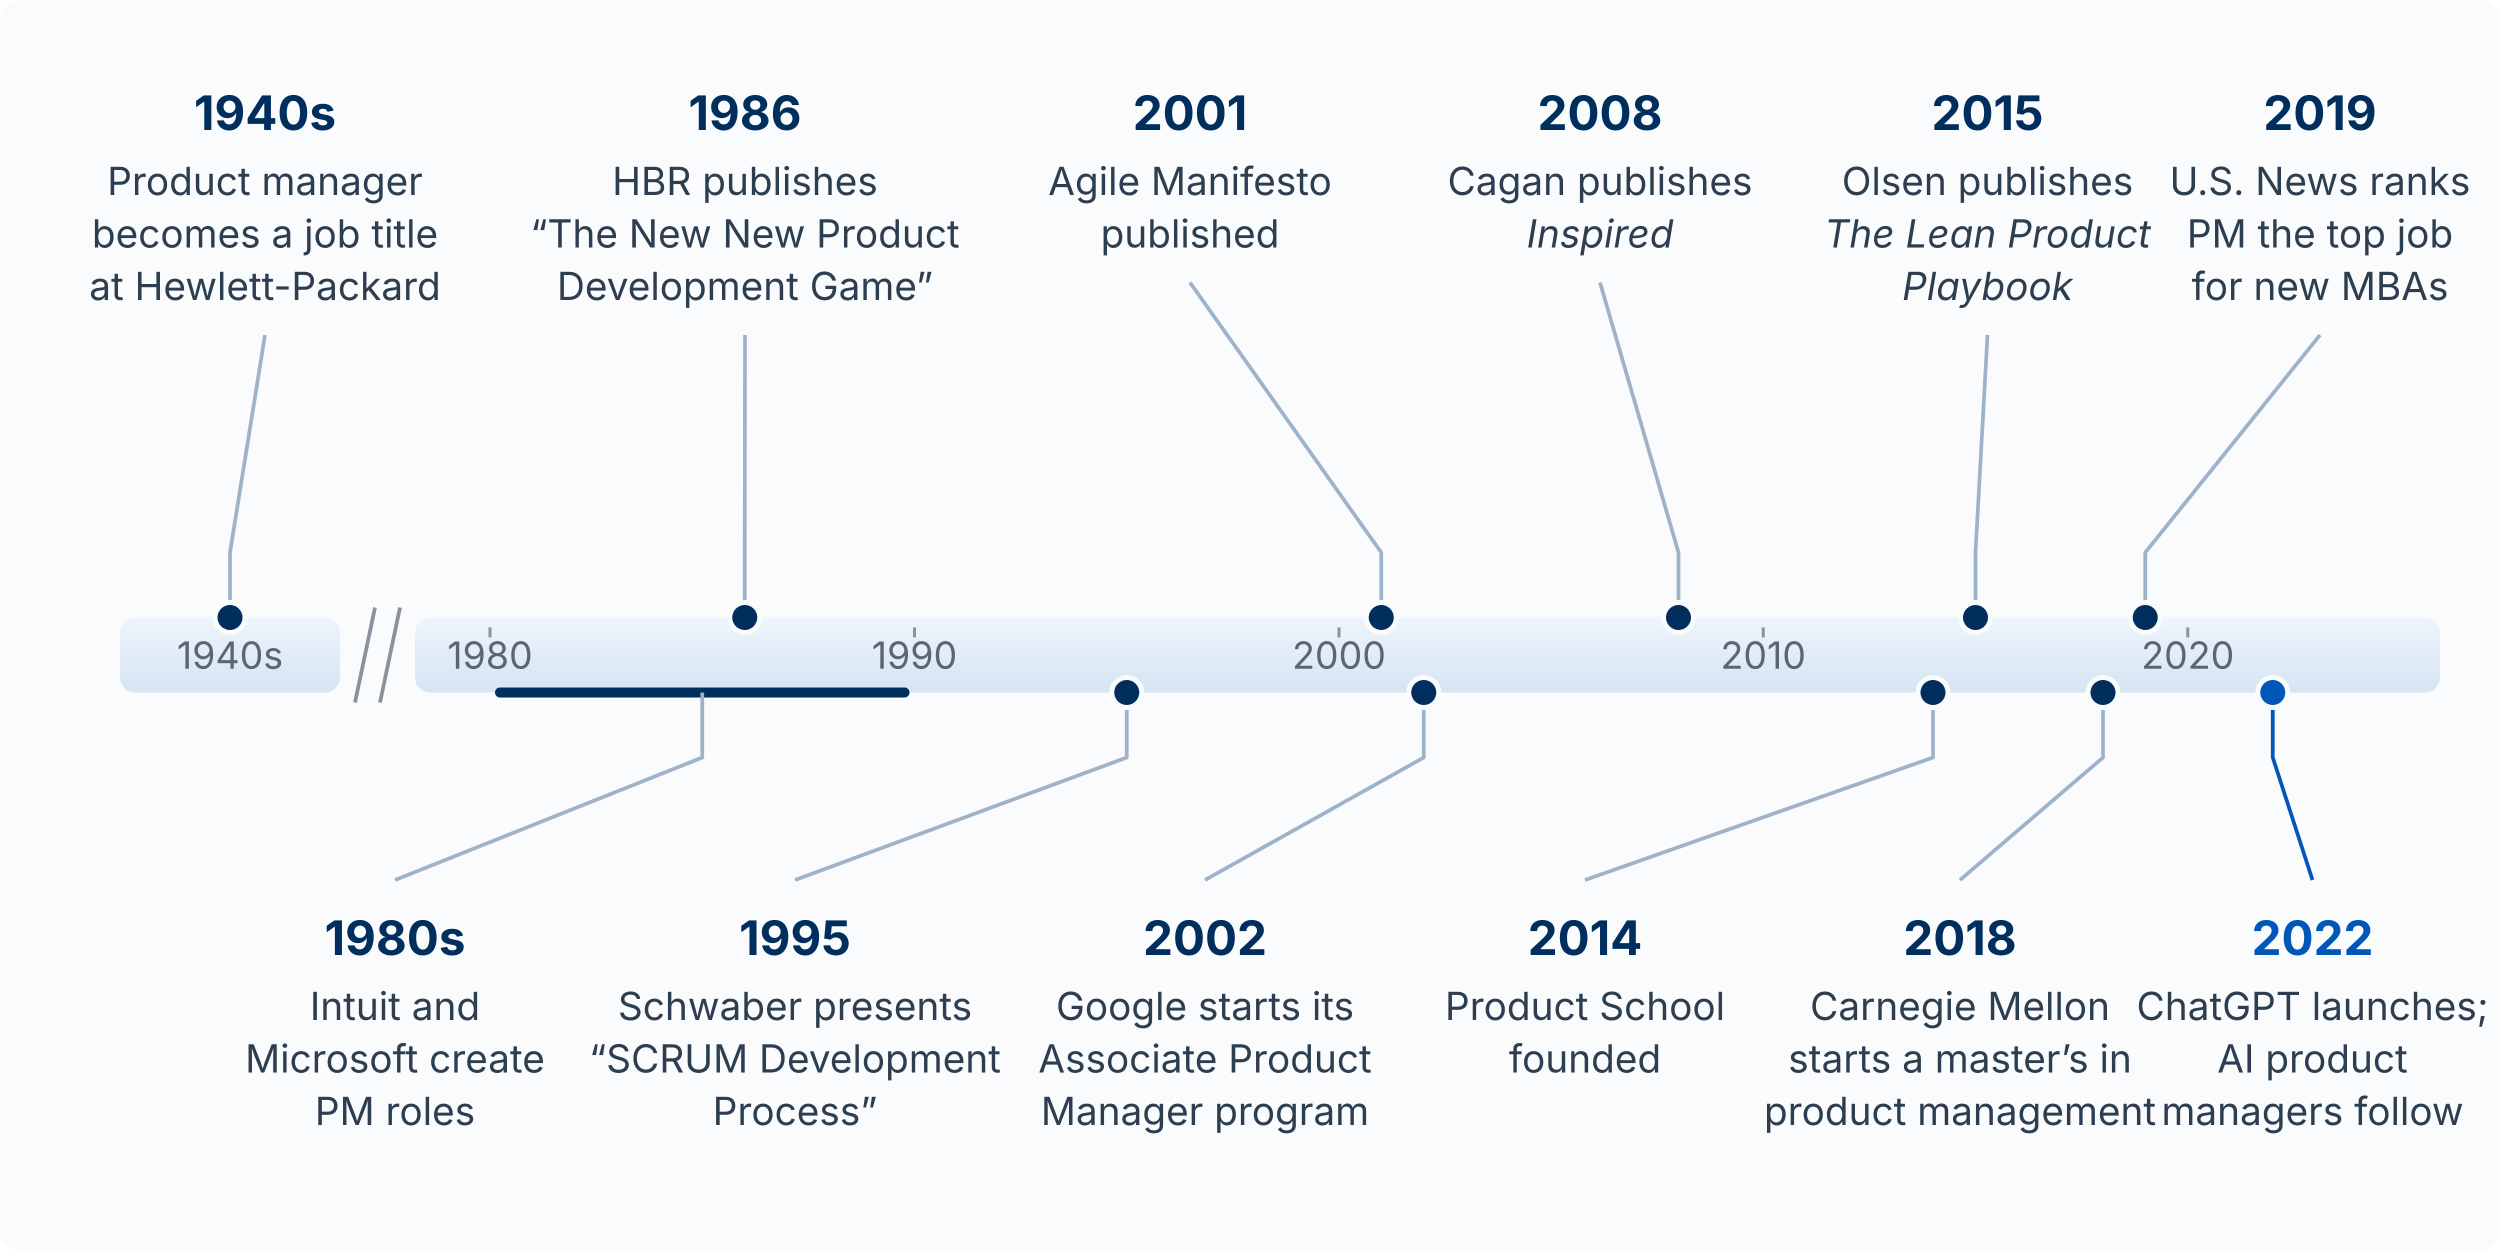
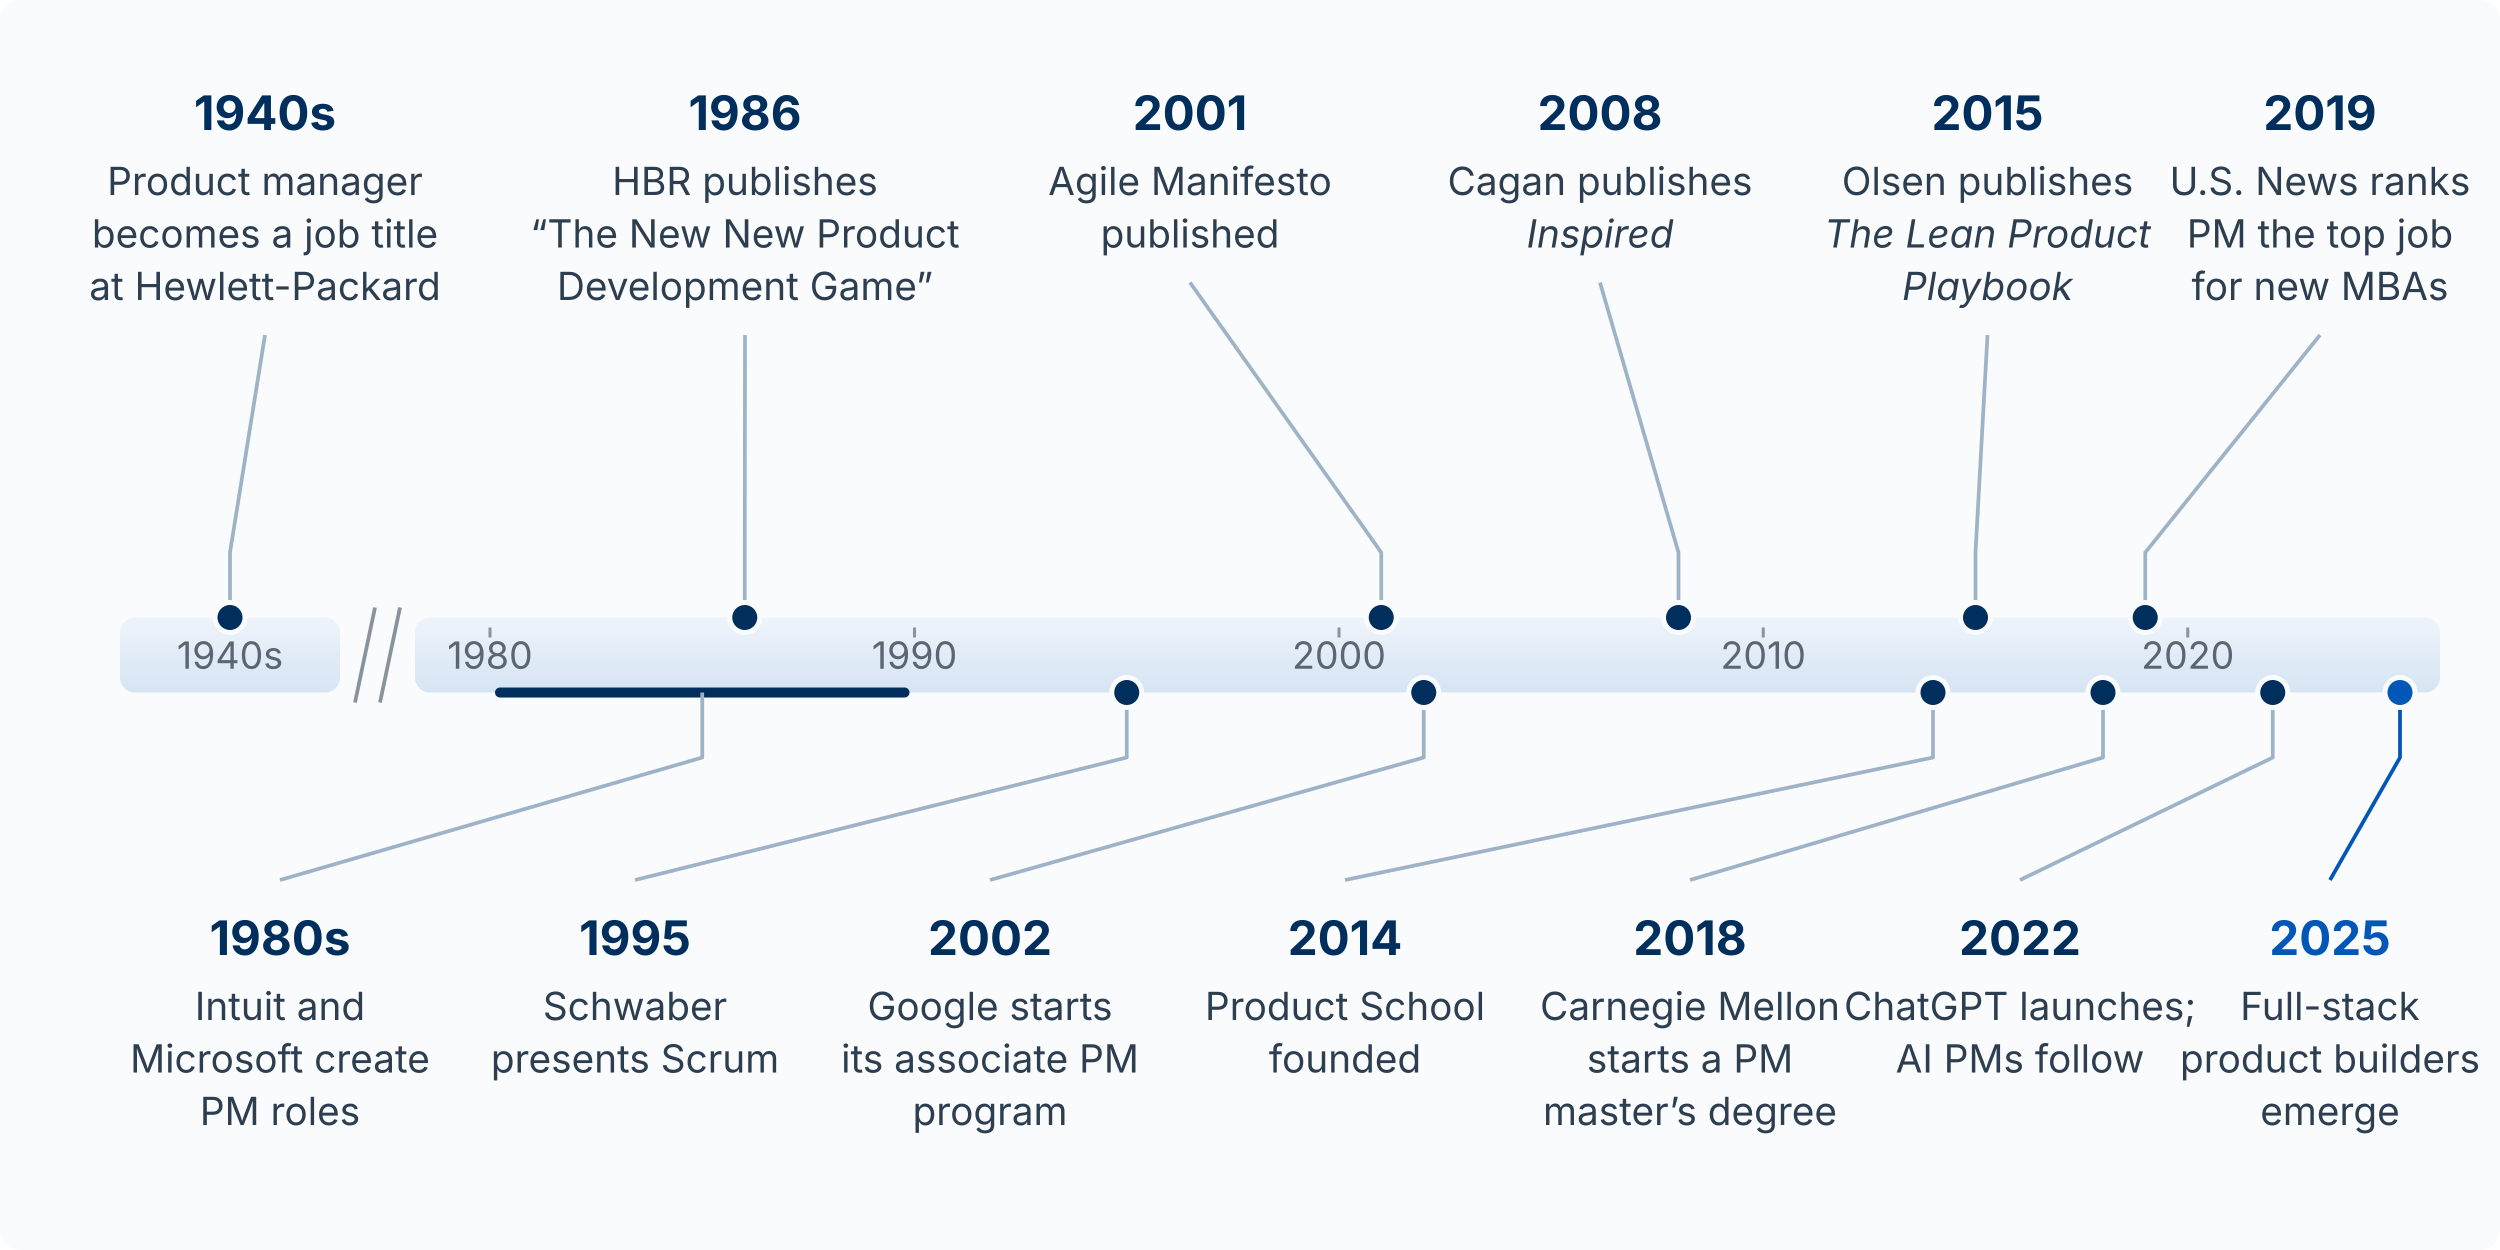
<svg xmlns="http://www.w3.org/2000/svg" viewBox="0 0 1000 500" role="img" aria-labelledby="t d" font-family="Inter, 'Helvetica Neue', Helvetica, Arial, sans-serif">
  <defs>
    <linearGradient id="gb" x1="0" y1="0" x2="0" y2="1">
      <stop offset="0%" stop-color="#EEF4FB" />
      <stop offset="100%" stop-color="#D6E4F3" />
    </linearGradient>
  </defs>
  <rect width="1000" height="500" rx="8" fill="#FAFBFC" />
  <rect x="48" y="247.0" width="88" height="30" rx="6" fill="url(#gb)" />
  <rect x="166" y="247.0" width="810" height="30" rx="6" fill="url(#gb)" />
  <line x1="142.0" y1="281.0" x2="150.0" y2="243.0" stroke="#8A939C" stroke-width="1.5" />
  <line x1="152.0" y1="281.0" x2="160.0" y2="243.0" stroke="#8A939C" stroke-width="1.5" />
  <text x="92" y="267.5" text-anchor="middle" font-size="15" fill="#5A6672">1940s</text>
  <line x1="196.0" y1="251.0" x2="196.0" y2="255.0" stroke="#8A939C" stroke-width="1.2" />
  <text x="196.0" y="267.5" text-anchor="middle" font-size="15" fill="#5A6672">1980</text>
  <line x1="365.8" y1="251.0" x2="365.8" y2="255.0" stroke="#8A939C" stroke-width="1.2" />
  <text x="365.8" y="267.5" text-anchor="middle" font-size="15" fill="#5A6672">1990</text>
  <line x1="535.6" y1="251.0" x2="535.6" y2="255.0" stroke="#8A939C" stroke-width="1.2" />
  <text x="535.6" y="267.5" text-anchor="middle" font-size="15" fill="#5A6672">2000</text>
  <line x1="705.3" y1="251.0" x2="705.3" y2="255.0" stroke="#8A939C" stroke-width="1.2" />
  <text x="705.3" y="267.5" text-anchor="middle" font-size="15" fill="#5A6672">2010</text>
  <line x1="875.1" y1="251.0" x2="875.1" y2="255.0" stroke="#8A939C" stroke-width="1.2" />
  <text x="875.1" y="267.5" text-anchor="middle" font-size="15" fill="#5A6672">2020</text>
  <path d="M92.0,247.0 L92.0,221.0 L106.0,134" fill="none" stroke="#9FB3C8" stroke-width="1.5" stroke-linejoin="round" />
  <circle cx="92.0" cy="247.0" r="6" fill="#002E5D" stroke="#FAFBFC" stroke-width="2" />
  <text x="106.0" y="52" text-anchor="middle" font-size="19" font-weight="700" fill="#002E5D">1940s</text>
  <text x="106.0" y="78" text-anchor="middle" font-size="15.5" fill="#2C3E50">Product manager</text>
  <text x="106.0" y="99" text-anchor="middle" font-size="15.5" fill="#2C3E50">becomes a job title</text>
  <text x="106.0" y="120" text-anchor="middle" font-size="15.5" fill="#2C3E50">at Hewlett-Packard</text>
  <path d="M297.9,247.0 L297.9,221.0 L298.0,134" fill="none" stroke="#9FB3C8" stroke-width="1.5" stroke-linejoin="round" />
  <circle cx="297.9" cy="247.0" r="6" fill="#002E5D" stroke="#FAFBFC" stroke-width="2" />
  <text x="298.0" y="52" text-anchor="middle" font-size="19" font-weight="700" fill="#002E5D">1986</text>
  <text x="298.0" y="78" text-anchor="middle" font-size="15.5" fill="#2C3E50">HBR publishes</text>
  <text x="298.0" y="99" text-anchor="middle" font-size="15.5" fill="#2C3E50">“The New New Product</text>
  <text x="298.0" y="120" text-anchor="middle" font-size="15.5" fill="#2C3E50">Development Game”</text>
  <path d="M552.5,247.0 L552.5,221.0 L476.0,113" fill="none" stroke="#9FB3C8" stroke-width="1.5" stroke-linejoin="round" />
  <circle cx="552.5" cy="247.0" r="6" fill="#002E5D" stroke="#FAFBFC" stroke-width="2" />
  <text x="476.0" y="52" text-anchor="middle" font-size="19" font-weight="700" fill="#002E5D">2001</text>
  <text x="476.0" y="78" text-anchor="middle" font-size="15.5" fill="#2C3E50">Agile Manifesto</text>
  <text x="476.0" y="99" text-anchor="middle" font-size="15.5" fill="#2C3E50">published</text>
  <path d="M671.4,247.0 L671.4,221.0 L640.0,113" fill="none" stroke="#9FB3C8" stroke-width="1.5" stroke-linejoin="round" />
  <circle cx="671.4" cy="247.0" r="6" fill="#002E5D" stroke="#FAFBFC" stroke-width="2" />
  <text x="640.0" y="52" text-anchor="middle" font-size="19" font-weight="700" fill="#002E5D">2008</text>
  <text x="640.0" y="78" text-anchor="middle" font-size="15.5" fill="#2C3E50">Cagan publishes</text>
  <text x="640.0" y="99" text-anchor="middle" font-size="15.5" fill="#2C3E50" font-style="italic">Inspired</text>
  <path d="M790.2,247.0 L790.2,221.0 L795.0,134" fill="none" stroke="#9FB3C8" stroke-width="1.5" stroke-linejoin="round" />
  <circle cx="790.2" cy="247.0" r="6" fill="#002E5D" stroke="#FAFBFC" stroke-width="2" />
  <text x="795.0" y="52" text-anchor="middle" font-size="19" font-weight="700" fill="#002E5D">2015</text>
  <text x="795.0" y="78" text-anchor="middle" font-size="15.5" fill="#2C3E50">Olsen publishes</text>
  <text x="795.0" y="99" text-anchor="middle" font-size="15.5" fill="#2C3E50" font-style="italic">The Lean Product</text>
  <text x="795.0" y="120" text-anchor="middle" font-size="15.5" fill="#2C3E50" font-style="italic">Playbook</text>
  <path d="M858.1,247.0 L858.1,221.0 L928.0,134" fill="none" stroke="#9FB3C8" stroke-width="1.5" stroke-linejoin="round" />
  <circle cx="858.1" cy="247.0" r="6" fill="#002E5D" stroke="#FAFBFC" stroke-width="2" />
  <text x="928.0" y="52" text-anchor="middle" font-size="19" font-weight="700" fill="#002E5D">2019</text>
  <text x="928.0" y="78" text-anchor="middle" font-size="15.5" fill="#2C3E50">U.S. News ranks</text>
  <text x="928.0" y="99" text-anchor="middle" font-size="15.5" fill="#2C3E50">PM the top job</text>
  <text x="928.0" y="120" text-anchor="middle" font-size="15.5" fill="#2C3E50">for new MBAs</text>
  <line x1="200.0" y1="277.0" x2="361.8" y2="277.0" stroke="#002E5D" stroke-width="4" stroke-linecap="round" />
-   <path d="M280.9,277.0 L280.9,303.0 L158.0,352" fill="none" stroke="#9FB3C8" stroke-width="1.5" stroke-linejoin="round" />
-   <text x="158.0" y="382" text-anchor="middle" font-size="19" font-weight="700" fill="#002E5D">1980s</text>
-   <text x="158.0" y="408" text-anchor="middle" font-size="15.5" fill="#2C3E50">Intuit and</text>
-   <text x="158.0" y="429" text-anchor="middle" font-size="15.5" fill="#2C3E50">Microsoft create</text>
-   <text x="158.0" y="450" text-anchor="middle" font-size="15.5" fill="#2C3E50">PM roles</text>
-   <path d="M450.7,277.0 L450.7,303.0 L318.0,352" fill="none" stroke="#9FB3C8" stroke-width="1.5" stroke-linejoin="round" />
+   <path d="M280.9,277.0 L280.9,303.0 L112.0,352" fill="none" stroke="#9FB3C8" stroke-width="1.5" stroke-linejoin="round" />
+   <text x="112.0" y="382" text-anchor="middle" font-size="19" font-weight="700" fill="#002E5D">1980s</text>
+   <text x="112.0" y="408" text-anchor="middle" font-size="15.5" fill="#2C3E50">Intuit and</text>
+   <text x="112.0" y="429" text-anchor="middle" font-size="15.5" fill="#2C3E50">Microsoft create</text>
+   <text x="112.0" y="450" text-anchor="middle" font-size="15.5" fill="#2C3E50">PM roles</text>
+   <path d="M450.7,277.0 L450.7,303.0 L254.0,352" fill="none" stroke="#9FB3C8" stroke-width="1.5" stroke-linejoin="round" />
  <circle cx="450.7" cy="277.0" r="6" fill="#002E5D" stroke="#FAFBFC" stroke-width="2" />
-   <text x="318.0" y="382" text-anchor="middle" font-size="19" font-weight="700" fill="#002E5D">1995</text>
-   <text x="318.0" y="408" text-anchor="middle" font-size="15.5" fill="#2C3E50">Schwaber presents</text>
-   <text x="318.0" y="429" text-anchor="middle" font-size="15.5" fill="#2C3E50">“SCRUM Development</text>
-   <text x="318.0" y="450" text-anchor="middle" font-size="15.5" fill="#2C3E50">Process”</text>
-   <path d="M569.5,277.0 L569.5,303.0 L482.0,352" fill="none" stroke="#9FB3C8" stroke-width="1.5" stroke-linejoin="round" />
+   <text x="254.0" y="382" text-anchor="middle" font-size="19" font-weight="700" fill="#002E5D">1995</text>
+   <text x="254.0" y="408" text-anchor="middle" font-size="15.5" fill="#2C3E50">Schwaber</text>
+   <text x="254.0" y="429" text-anchor="middle" font-size="15.5" fill="#2C3E50">presents Scrum</text>
+   <path d="M569.5,277.0 L569.5,303.0 L396.0,352" fill="none" stroke="#9FB3C8" stroke-width="1.5" stroke-linejoin="round" />
  <circle cx="569.5" cy="277.0" r="6" fill="#002E5D" stroke="#FAFBFC" stroke-width="2" />
-   <text x="482.0" y="382" text-anchor="middle" font-size="19" font-weight="700" fill="#002E5D">2002</text>
-   <text x="482.0" y="408" text-anchor="middle" font-size="15.5" fill="#2C3E50">Google starts its</text>
-   <text x="482.0" y="429" text-anchor="middle" font-size="15.5" fill="#2C3E50">Associate Product</text>
-   <text x="482.0" y="450" text-anchor="middle" font-size="15.5" fill="#2C3E50">Manager program</text>
-   <path d="M773.2,277.0 L773.2,303.0 L634.0,352" fill="none" stroke="#9FB3C8" stroke-width="1.5" stroke-linejoin="round" />
+   <text x="396.0" y="382" text-anchor="middle" font-size="19" font-weight="700" fill="#002E5D">2002</text>
+   <text x="396.0" y="408" text-anchor="middle" font-size="15.5" fill="#2C3E50">Google starts</text>
+   <text x="396.0" y="429" text-anchor="middle" font-size="15.5" fill="#2C3E50">its associate PM</text>
+   <text x="396.0" y="450" text-anchor="middle" font-size="15.5" fill="#2C3E50">program</text>
+   <path d="M773.2,277.0 L773.2,303.0 L538.0,352" fill="none" stroke="#9FB3C8" stroke-width="1.5" stroke-linejoin="round" />
  <circle cx="773.2" cy="277.0" r="6" fill="#002E5D" stroke="#FAFBFC" stroke-width="2" />
-   <text x="634.0" y="382" text-anchor="middle" font-size="19" font-weight="700" fill="#002E5D">2014</text>
-   <text x="634.0" y="408" text-anchor="middle" font-size="15.5" fill="#2C3E50">Product School</text>
-   <text x="634.0" y="429" text-anchor="middle" font-size="15.5" fill="#2C3E50">founded</text>
-   <path d="M841.2,277.0 L841.2,303.0 L784.0,352" fill="none" stroke="#9FB3C8" stroke-width="1.5" stroke-linejoin="round" />
+   <text x="538.0" y="382" text-anchor="middle" font-size="19" font-weight="700" fill="#002E5D">2014</text>
+   <text x="538.0" y="408" text-anchor="middle" font-size="15.5" fill="#2C3E50">Product School</text>
+   <text x="538.0" y="429" text-anchor="middle" font-size="15.5" fill="#2C3E50">founded</text>
+   <path d="M841.2,277.0 L841.2,303.0 L676.0,352" fill="none" stroke="#9FB3C8" stroke-width="1.5" stroke-linejoin="round" />
  <circle cx="841.2" cy="277.0" r="6" fill="#002E5D" stroke="#FAFBFC" stroke-width="2" />
-   <text x="784.0" y="382" text-anchor="middle" font-size="19" font-weight="700" fill="#002E5D">2018</text>
-   <text x="784.0" y="408" text-anchor="middle" font-size="15.5" fill="#2C3E50">Carnegie Mellon</text>
-   <text x="784.0" y="429" text-anchor="middle" font-size="15.5" fill="#2C3E50">starts a master’s in</text>
-   <text x="784.0" y="450" text-anchor="middle" font-size="15.5" fill="#2C3E50">product management</text>
-   <path d="M909.1,277.0 L909.1,303.0 L925.0,352" fill="none" stroke="#0057B8" stroke-width="1.5" stroke-linejoin="round" />
-   <circle cx="909.1" cy="277.0" r="6" fill="#0057B8" stroke="#FAFBFC" stroke-width="2" />
-   <text x="925.0" y="382" text-anchor="middle" font-size="19" font-weight="700" fill="#0057B8">2022</text>
-   <text x="925.0" y="408" text-anchor="middle" font-size="15.5" fill="#2C3E50">ChatGPT launches;</text>
-   <text x="925.0" y="429" text-anchor="middle" font-size="15.5" fill="#2C3E50">AI product</text>
-   <text x="925.0" y="450" text-anchor="middle" font-size="15.5" fill="#2C3E50">managers follow</text>
+   <text x="676.0" y="382" text-anchor="middle" font-size="19" font-weight="700" fill="#002E5D">2018</text>
+   <text x="676.0" y="408" text-anchor="middle" font-size="15.5" fill="#2C3E50">Carnegie Mellon</text>
+   <text x="676.0" y="429" text-anchor="middle" font-size="15.5" fill="#2C3E50">starts a PM</text>
+   <text x="676.0" y="450" text-anchor="middle" font-size="15.5" fill="#2C3E50">master’s degree</text>
+   <path d="M909.1,277.0 L909.1,303.0 L808.0,352" fill="none" stroke="#9FB3C8" stroke-width="1.5" stroke-linejoin="round" />
+   <circle cx="909.1" cy="277.0" r="6" fill="#002E5D" stroke="#FAFBFC" stroke-width="2" />
+   <text x="808.0" y="382" text-anchor="middle" font-size="19" font-weight="700" fill="#002E5D">2022</text>
+   <text x="808.0" y="408" text-anchor="middle" font-size="15.5" fill="#2C3E50">ChatGPT launches;</text>
+   <text x="808.0" y="429" text-anchor="middle" font-size="15.5" fill="#2C3E50">AI PMs follow</text>
+   <path d="M960.0,277.0 L960.0,303.0 L932.0,352" fill="none" stroke="#0057B8" stroke-width="1.5" stroke-linejoin="round" />
+   <circle cx="960.0" cy="277.0" r="6" fill="#0057B8" stroke="#FAFBFC" stroke-width="2" />
+   <text x="932.0" y="382" text-anchor="middle" font-size="19" font-weight="700" fill="#0057B8">2025</text>
+   <text x="932.0" y="408" text-anchor="middle" font-size="15.5" fill="#2C3E50">Full-stack</text>
+   <text x="932.0" y="429" text-anchor="middle" font-size="15.5" fill="#2C3E50">product builders</text>
+   <text x="932.0" y="450" text-anchor="middle" font-size="15.5" fill="#2C3E50">emerge</text>
</svg>
